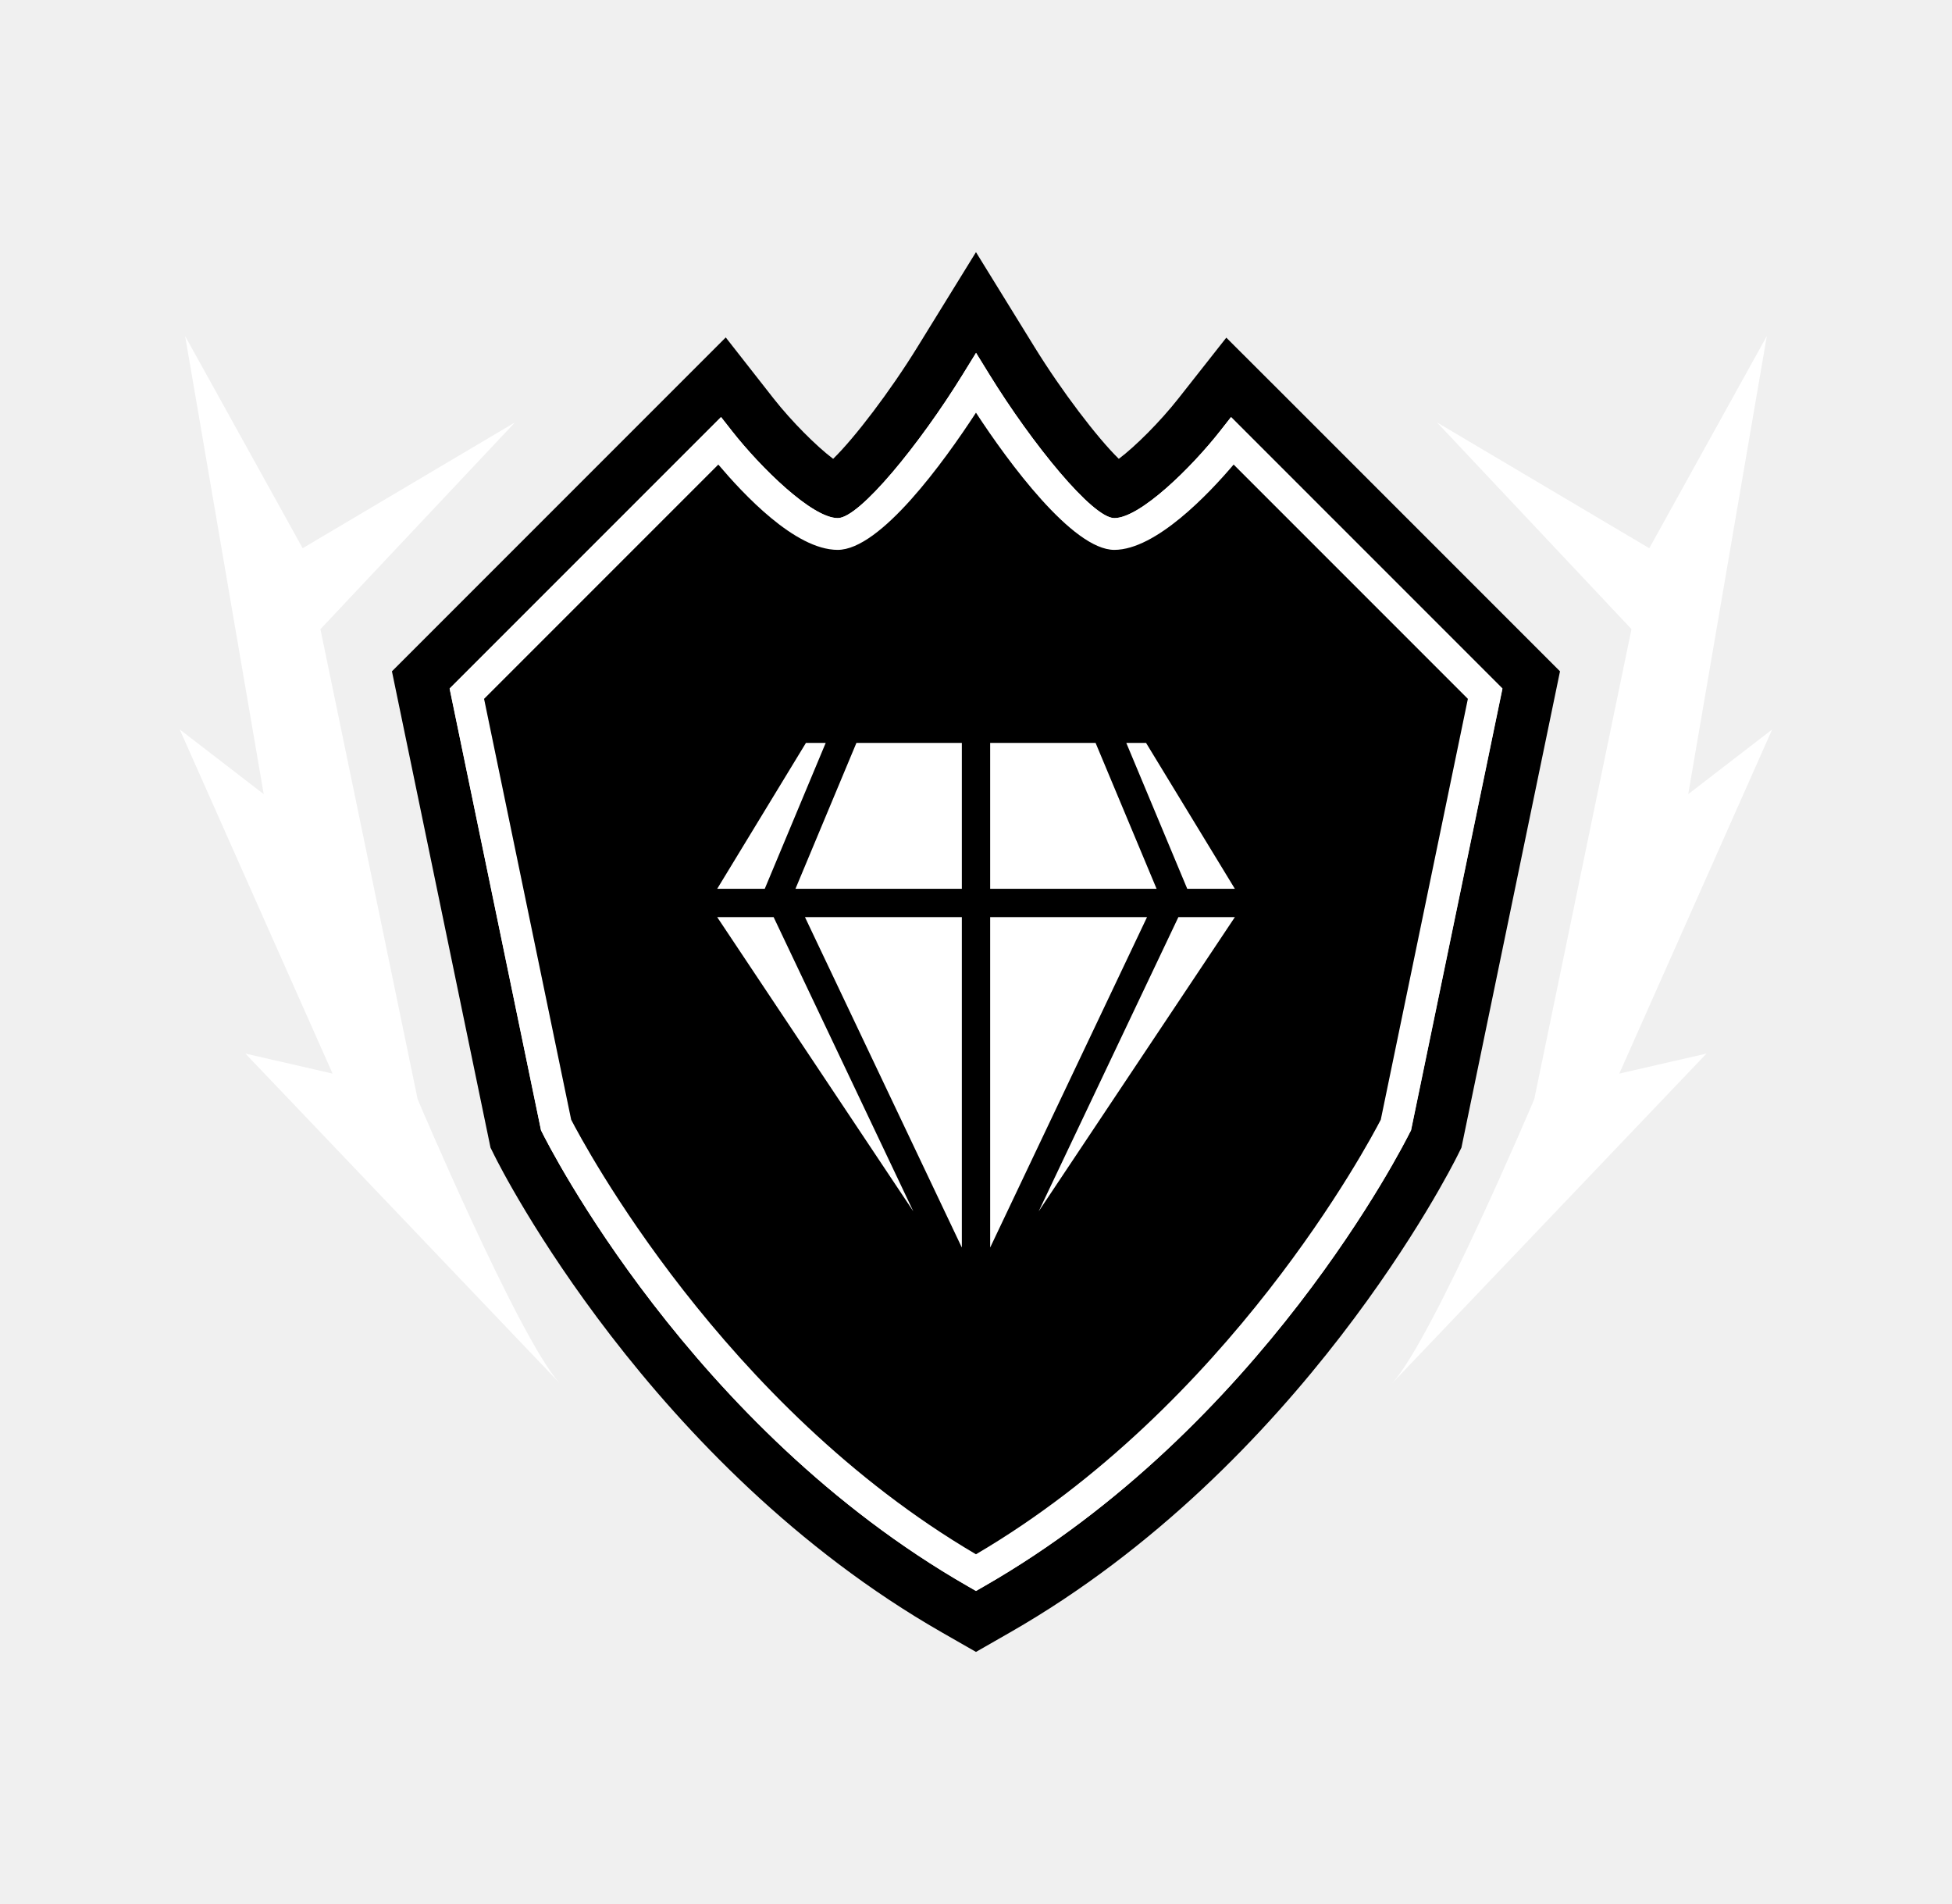
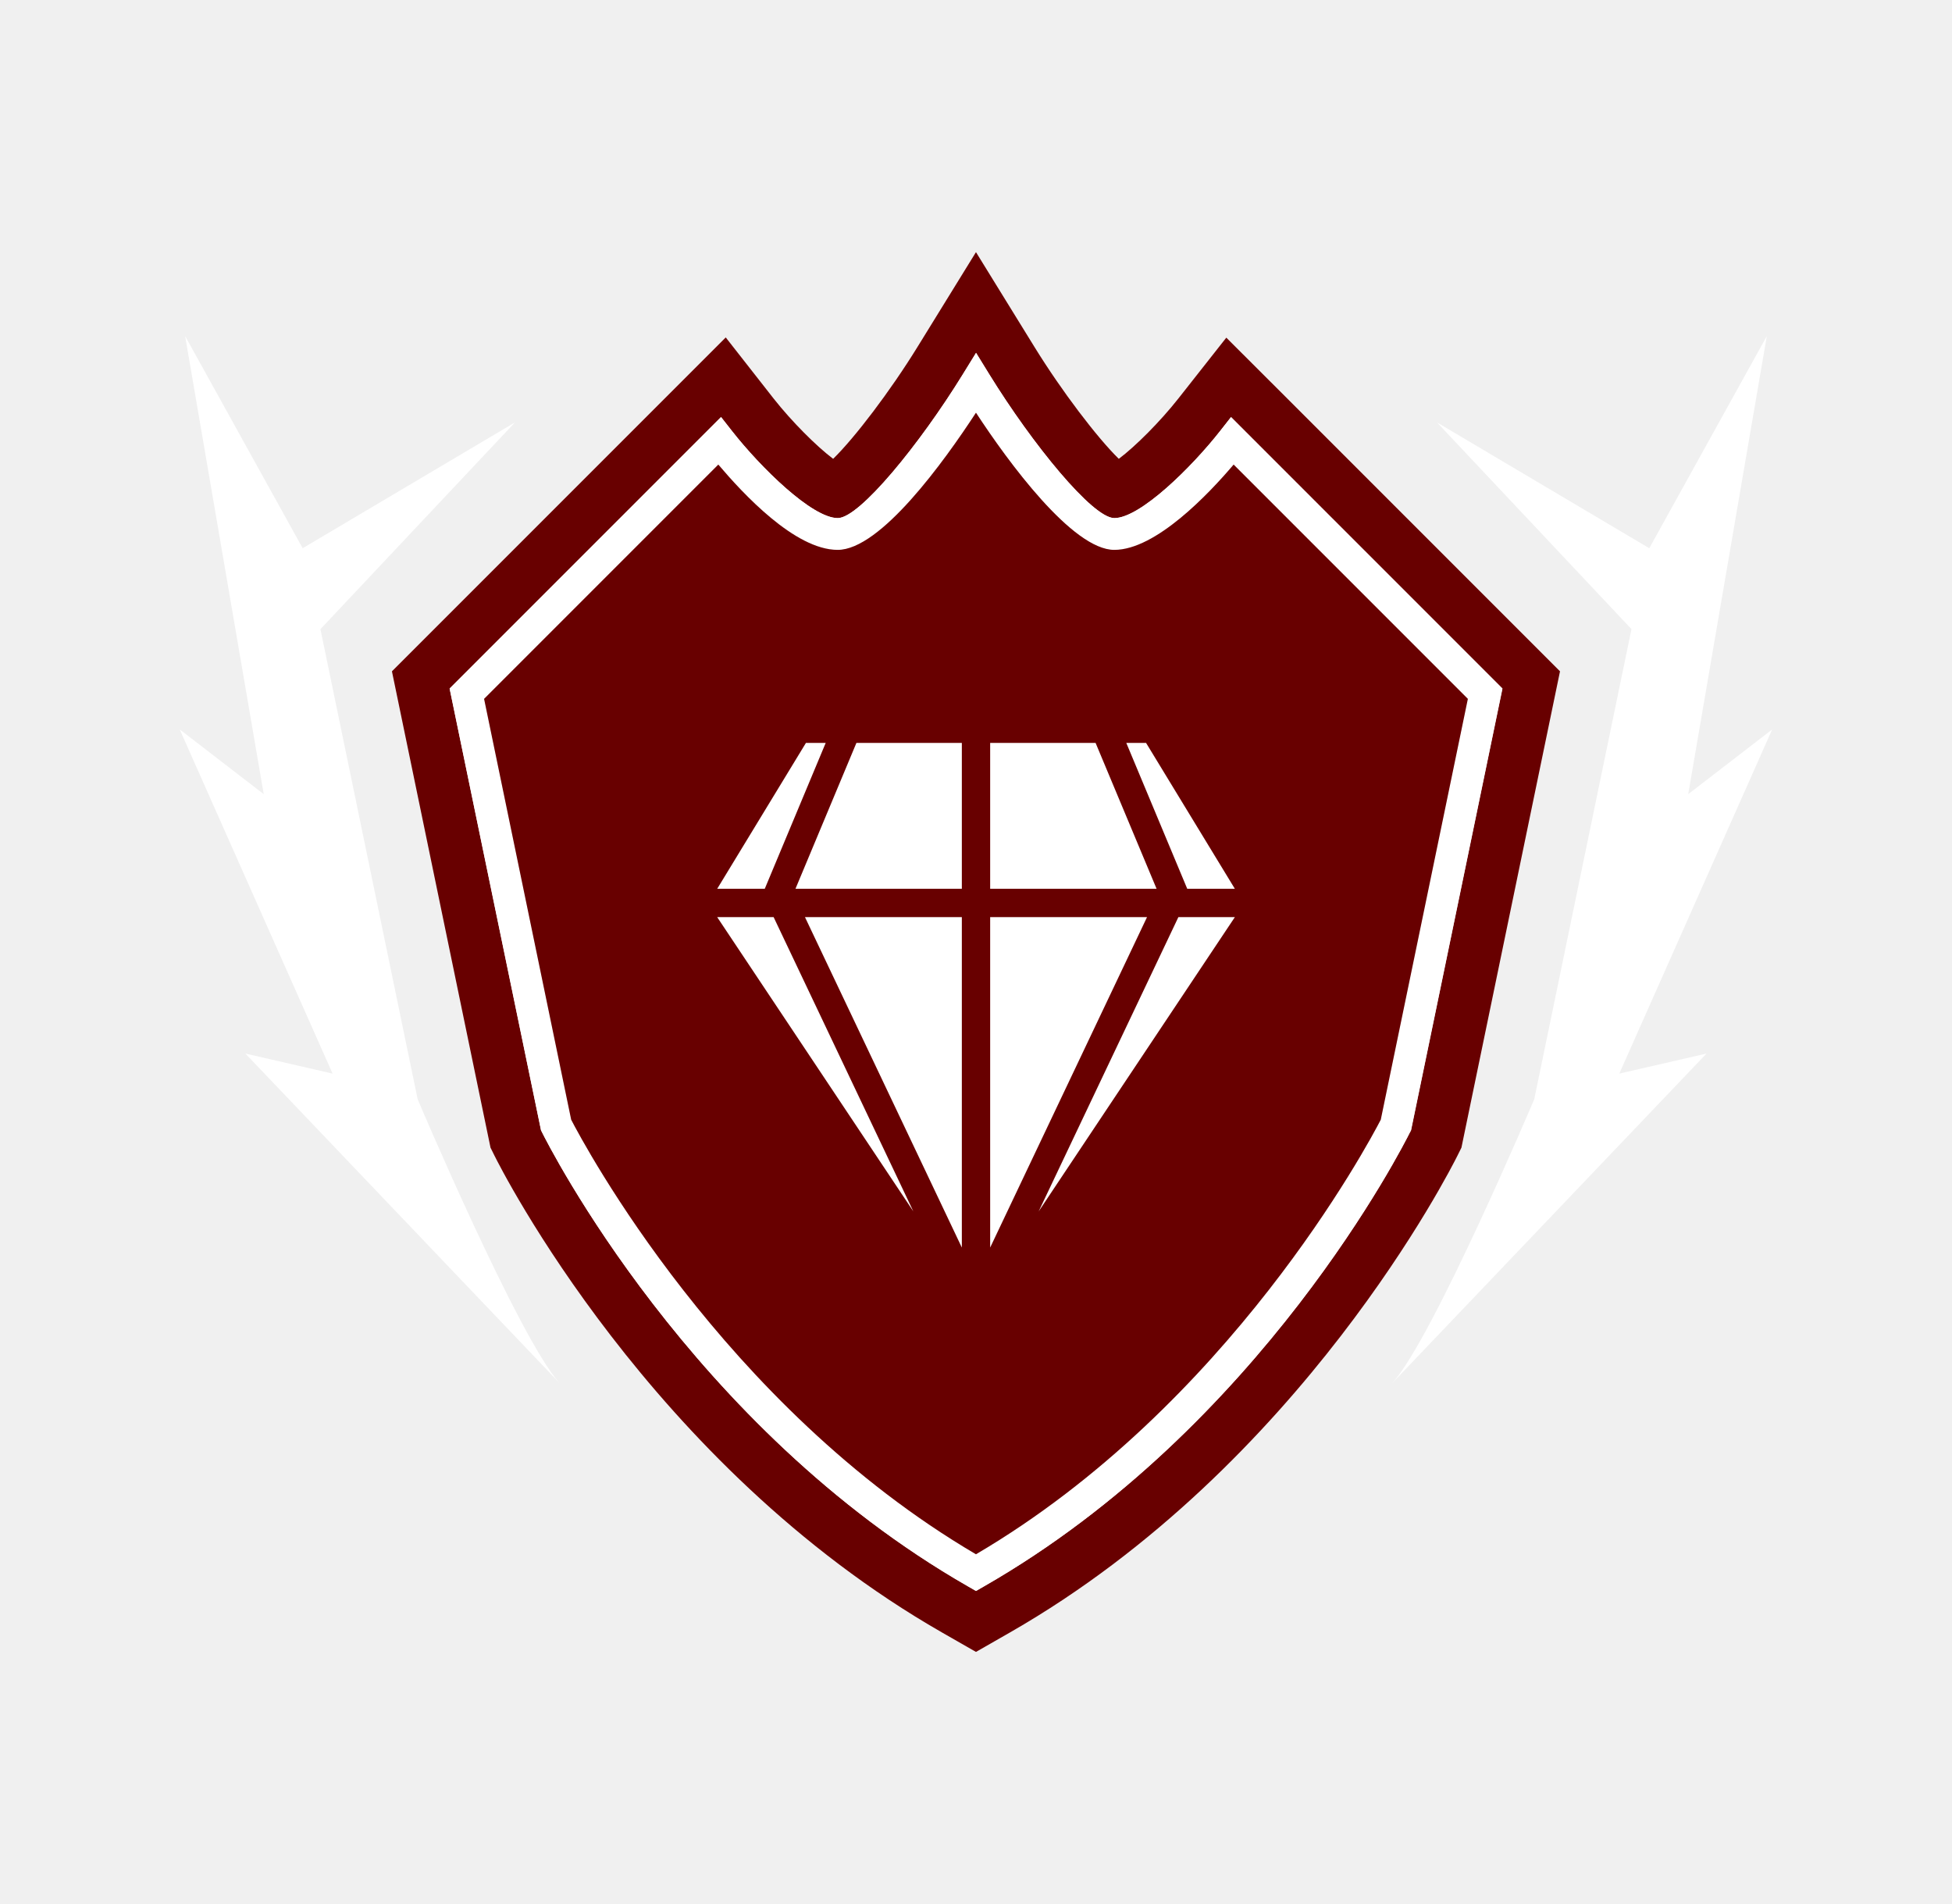
<svg xmlns="http://www.w3.org/2000/svg" id="Calque_2" data-name="Calque 2" viewBox="0 0 367.35 358.23">
  <defs>
    <style>
      .cls-1 {
        fill: #fff;
      }
+ 
+       .cls-2 {
+         fill: #680000;
+       }
    </style>
  </defs>
-   <path d="m275.03,215.93l18.55-89.62-52.49-52.49-10.31-10.29-9.02,11.45c-3.42,4.34-8.09,9.01-11.21,11.35-4.03-3.93-10.74-12.73-15.86-21.03l-11.02-17.86-11.02,17.86c-5.11,8.29-11.82,17.1-15.86,21.03-3.11-2.34-7.79-7.01-11.2-11.34l-9.01-11.5-62.82,62.82,18.55,89.62.74,1.49c1.17,2.37,29.35,58.3,84.19,89.71l6.43,3.68,6.43-3.68c54.84-31.41,83.01-87.34,84.19-89.71l.74-1.49Zm-9.66-2.93c-1.12,2.26-27.98,55.57-80.21,85.49l-1.48.85-1.48-.85c-52.24-29.92-79.1-83.24-80.21-85.49l-.17-.34-17.2-83.11,51.08-51.08,2.08,2.65c5.33,6.79,15.03,16.36,19.89,16.36,4.09,0,15.45-13.95,23.48-26.97l2.54-4.12,2.54,4.12c8.04,13.03,19.39,26.97,23.48,26.97,4.86,0,14.56-9.57,19.89-16.36l2.08-2.65,51.08,51.08-17.2,83.11-.17.34Z" />
+   <path class="cls-2" d="m275.03,215.93l18.55-89.62-52.49-52.49-10.31-10.29-9.02,11.45c-3.42,4.34-8.09,9.01-11.21,11.35-4.03-3.93-10.74-12.73-15.86-21.03l-11.02-17.86-11.02,17.86c-5.11,8.29-11.82,17.1-15.86,21.03-3.11-2.34-7.79-7.01-11.2-11.34l-9.01-11.5-62.82,62.82,18.55,89.62.74,1.49c1.17,2.37,29.35,58.3,84.19,89.71l6.43,3.68,6.43-3.68c54.84-31.41,83.01-87.34,84.19-89.71l.74-1.49Zm-9.66-2.93c-1.12,2.26-27.98,55.57-80.21,85.49l-1.48.85-1.48-.85c-52.24-29.92-79.1-83.24-80.21-85.49l-.17-.34-17.2-83.11,51.08-51.08,2.08,2.65c5.33,6.79,15.03,16.36,19.89,16.36,4.09,0,15.45-13.95,23.48-26.97l2.54-4.12,2.54,4.12c8.04,13.03,19.39,26.97,23.48,26.97,4.86,0,14.56-9.57,19.89-16.36l2.08-2.65,51.08,51.08-17.2,83.11-.17.34Z" />
  <path class="cls-1" d="m231.67,78.47l-2.08,2.65c-5.33,6.79-15.03,16.36-19.89,16.36-4.09,0-15.45-13.95-23.48-26.97l-2.54-4.12-2.54,4.12c-8.04,13.03-19.39,26.97-23.48,26.97-4.86,0-14.56-9.57-19.89-16.36l-2.08-2.65-51.08,51.08,17.2,83.11.17.34c1.12,2.26,27.98,55.57,80.21,85.49l1.48.85,1.48-.85c52.24-29.92,79.1-83.24,80.21-85.49l.17-.34,17.2-83.11-51.08-51.08Zm28.18,132.2c-2.33,4.51-28.58,53.81-76.18,81.77-47.6-27.96-73.85-77.26-76.18-81.77l-16.39-79.18,44.08-44.08c4.62,5.44,14.62,16.05,22.46,16.05s20-16.58,26.03-25.81c6.02,9.22,17.97,25.81,26.03,25.81s17.84-10.61,22.46-16.05l44.08,44.08-16.39,79.18Z" />
-   <path d="m232.16,87.41c-4.62,5.44-14.62,16.05-22.46,16.05s-20-16.58-26.03-25.81c-6.02,9.22-17.97,25.81-26.03,25.81s-17.84-10.61-22.46-16.05l-44.08,44.08,16.39,79.18c2.33,4.51,28.58,53.81,76.18,81.77,47.6-27.96,73.85-77.26,76.18-81.77l16.39-79.18-44.08-44.08Z" />
+   <path class="cls-2" d="m232.16,87.41c-4.62,5.44-14.62,16.05-22.46,16.05s-20-16.58-26.03-25.81c-6.02,9.22-17.97,25.81-26.03,25.81s-17.84-10.61-22.46-16.05l-44.08,44.08,16.39,79.18c2.33,4.51,28.58,53.81,76.18,81.77,47.6-27.96,73.85-77.26,76.18-81.77l16.39-79.18-44.08-44.08Z" />
  <path class="cls-1" d="m60.31,118.37l36.6-38.89-39.95,23.67-22.12-39.92,14.79,86.19-15.81-12.18,28.77,64.76-16.41-3.77,59.11,61.98c-7.63-8.39-26.69-53.38-26.69-53.38l-18.3-88.46Z" />
  <path class="cls-1" d="m333.52,137.24l-15.81,12.18,14.79-86.19-22.12,39.92-39.95-23.67,36.6,38.89-18.3,88.46s-19.06,44.99-26.69,53.38l59.11-61.98-16.41,3.77,28.77-64.76Z" />
  <g>
    <polygon class="cls-1" points="181.01 167.23 181.01 139.78 161.17 139.78 149.7 167.23 181.01 167.23" />
    <polygon class="cls-1" points="181.01 234.73 181.01 172.56 151.49 172.56 181.01 234.73" />
    <polygon class="cls-1" points="145.59 172.56 134.97 172.56 171.88 227.92 145.59 172.56" />
    <polygon class="cls-1" points="143.92 167.23 155.39 139.78 151.67 139.78 134.97 167.23 143.92 167.23" />
    <polygon class="cls-1" points="186.34 167.23 186.34 139.78 206.18 139.78 217.66 167.23 186.34 167.23" />
    <polygon class="cls-1" points="186.34 234.73 186.34 172.56 215.86 172.56 186.34 234.73" />
    <polygon class="cls-1" points="221.76 172.56 232.39 172.56 195.47 227.92 221.76 172.56" />
    <polygon class="cls-1" points="223.43 167.23 211.96 139.78 215.68 139.78 232.39 167.23 223.43 167.23" />
  </g>
</svg>
